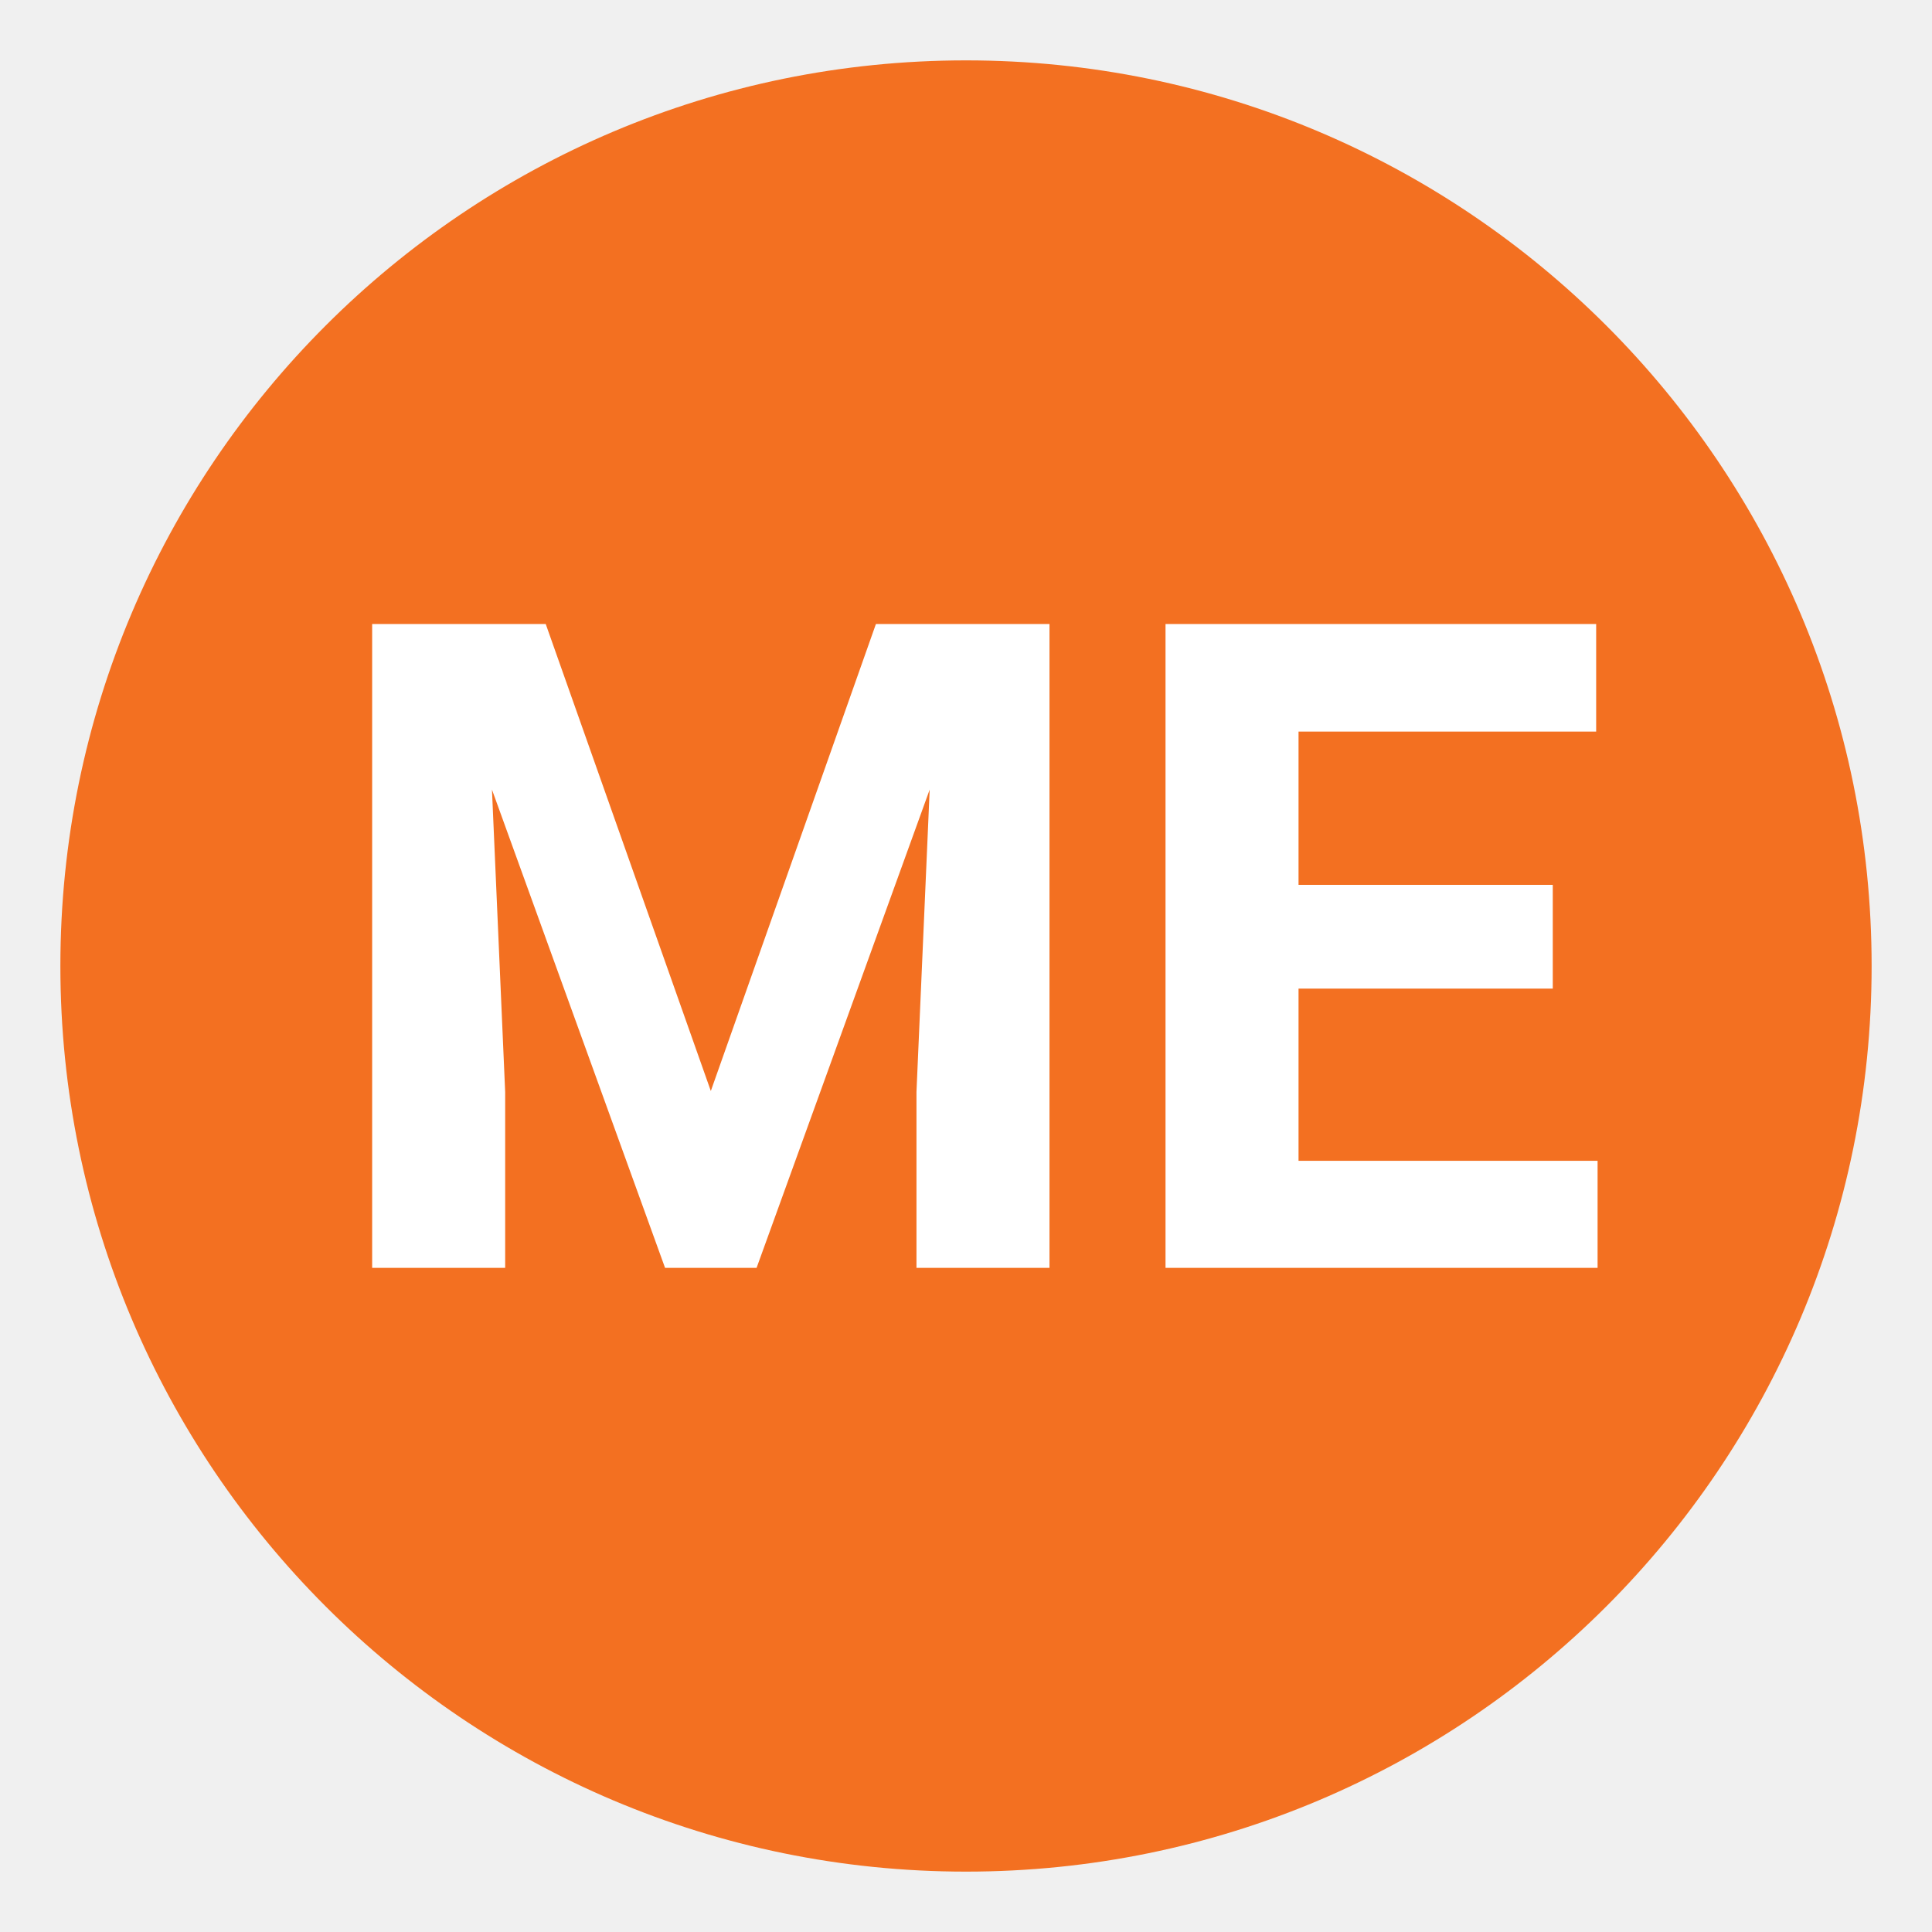
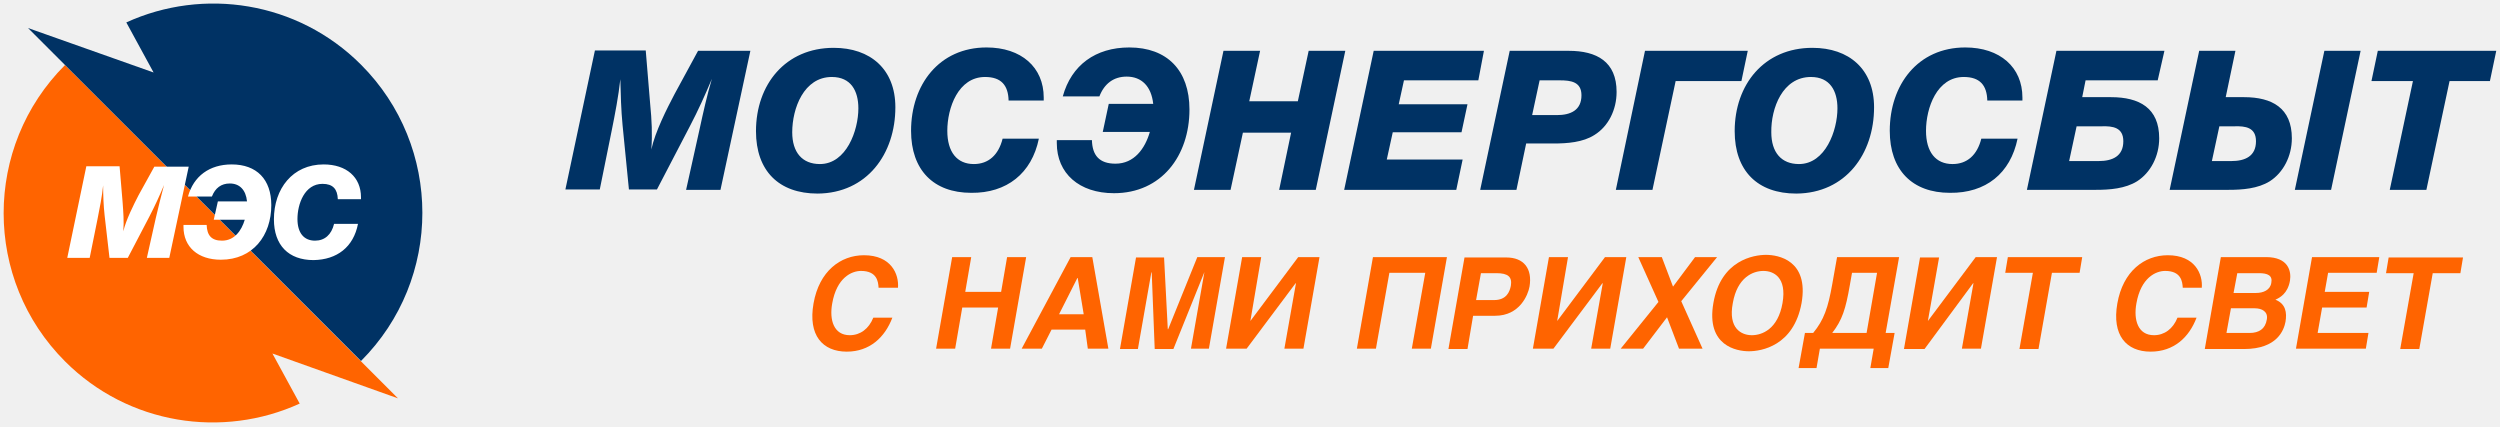
- <svg xmlns="http://www.w3.org/2000/svg" viewBox="0 0 64 64" role="img" aria-label="MSNG">
-   <circle cx="32" cy="32" r="30" fill="#F37021" />
-   <text x="32" y="42" text-anchor="middle" font-family="'Segoe UI', 'Roboto', 'Helvetica Neue', Arial, sans-serif" font-size="30" font-weight="700" fill="#ffffff">МЕ</text>
+ <svg xmlns="http://www.w3.org/2000/svg" version="1.1" id="Слой_1" x="0px" y="0px" viewBox="0 0 669 114" style="enable-background:new 0 0 669 114;" xml:space="preserve">
+   <style type="text/css">
+ 	.st0{fill:#FF6400;}
+ 	.st1{fill:#003264;}
+ 	.st2{fill:#FFFFFF;}
+ </style>
+   <g>
+     <g>
+       <path class="st0" d="M17.4,17.4c-21.9,21.9-21.9,57.4,0,79.3c17,17,42.2,20.7,62.8,11.3l-7.3-13.4l33.6,12L17.4,17.4" />
+       <path class="st1" d="M96.6,96.6c21.9-21.9,21.9-57.4,0-79.3c-17-17-42.2-20.7-62.8-11.3l7.3,13.4L7.5,7.5L96.6,96.6" />
+       <path class="st2" d="M95.8,59.9h-6.4c-0.7,2.9-2.5,4.5-5.1,4.5c-3,0-4.7-2.1-4.7-5.8c0-4,1.9-9.4,6.7-9.4c2.8,0,4,1.4,4.1,4.1h6.2    v-0.5c0-5.4-3.9-8.8-10-8.8c-8.3,0-13.3,6.5-13.3,14.7c0,6.9,3.9,10.9,10.6,10.9C90.2,69.5,94.6,66.1,95.8,59.9 M72.6,54.9    C72.6,48,68.7,44,62,44c-5.9,0-10.2,3.1-11.7,8.6h6.4c0.9-2.3,2.5-3.5,4.8-3.5c2.6,0,4.3,1.7,4.6,4.8h-7.8l-1.1,4.9h8.3    c-0.9,3-2.8,5.6-6.1,5.6c-2.8,0-4-1.4-4.1-4.2h-6.2v0.5c0,5.4,3.9,8.8,10,8.8C67.7,69.5,72.6,63,72.6,54.9 M50.5,44.6h-9.2    l-4.2,7.6c-1.3,2.5-3.4,6.7-4.1,9.7c0.2-2.6,0-5.2-0.2-7.9l-0.8-9.5h-8.9L18,69h6l2.1-10.4c0.6-3,1.2-6,1.5-9    c0,2.7,0.1,5.4,0.4,8.1L29.3,69h4.9L40,57.9c1.4-2.7,2.7-5.5,3.9-8.4c-0.8,2.9-1.5,5.9-2.2,8.8L39.3,69h6L50.5,44.6z" />
+     </g>
+     <g>
+       <path class="st0" d="M235.1,76.9c-0.1-1.5-0.4-4.4-4.7-4.4c-2.5,0-6.5,1.8-7.7,8.7c-0.8,4.4,0.4,8.5,4.7,8.5    c2.8,0,5.1-1.7,6.3-4.7h5.1c-2,5.3-6.1,9.1-12.2,9.1c-6.5,0-10.4-4.4-8.9-12.9c1.5-8.6,7.2-12.9,13.5-12.9c7.3,0,9.4,5.1,9.1,8.7    H235.1z" />
+       <path class="st0" d="M258.3,78.1h9.6l1.6-9.3h5.1l-4.3,24.5h-5.1l1.9-11h-9.6l-1.9,11h-5.1l4.3-24.5h5.1L258.3,78.1z" />
+       <path class="st0" d="M292.3,68.8l4.3,24.5h-5.5l-0.7-5.1h-9l-2.6,5.1h-5.4l13.1-24.5H292.3z M283.4,84.1h6.6l-1.6-9.7h-0.1    L283.4,84.1z" />
+       <path class="st0" d="M311.5,68.8l1,19.3h0.1l7.8-19.3h7.4l-4.3,24.5h-4.8l3.6-20.5h0L314,93.4h-5l-0.8-20.5h-0.1l-3.6,20.5h-4.8    l4.3-24.5H311.5z" />
+       <path class="st0" d="M334.6,85.9L334.6,85.9l12.8-17.1h5.7l-4.3,24.5h-5.1l3.1-17.5h-0.1l-13.1,17.5h-5.5l4.3-24.5h5.1L334.6,85.9    z" />
+       <path class="st0" d="M387.2,68.8l-4.3,24.5h-5.1l3.6-20.3h-9.6l-3.6,20.3h-5.1l4.3-24.5H387.2z" />
+       <path class="st0" d="M392.7,93.4h-5.1l4.3-24.5h11.2c4.7,0,7,3,6.2,7.8c-0.4,2.2-2.6,7.8-9.2,7.8h-5.9L392.7,93.4z M395,80.3h4.8    c3.4,0,4.2-2.3,4.5-3.8c0.4-2.4-0.7-3.4-3.9-3.4h-4.1L395,80.3z" />
+       <path class="st0" d="M416.7,85.9L416.7,85.9l12.8-17.1h5.7l-4.3,24.5h-5.1l3.1-17.5h-0.1l-13.1,17.5h-5.5l4.3-24.5h5.1L416.7,85.9    z" />
+       <path class="st0" d="M444.7,68.8l3,7.9l5.9-7.9h5.9l-9.6,11.8l5.7,12.7h-6.3l-3.2-8.4l-6.4,8.4h-6l10.1-12.5l-5.4-12H444.7z" />
+       <path class="st0" d="M472.6,68.2c3.2,0,11.5,1.4,9.5,12.9C480,92.6,471.3,94,468,94c-3.2,0-11.5-1.4-9.5-12.9    C460.5,69.6,469.3,68.2,472.6,68.2z M468.8,89.7c2.8,0,7-1.7,8.2-8.6c1.2-6.9-2.4-8.6-5.1-8.6c-2.8,0-7,1.7-8.2,8.6    C462.4,87.9,466,89.7,468.8,89.7z" />
+       <path class="st0" d="M508.2,68.8l-3.6,20.3h2.4l-1.7,9.4h-4.8l0.9-5.2h-14.4l-0.9,5.2h-4.8l1.7-9.4h2.2c2.9-3.5,4-6.8,5.1-13    l1.3-7.3H508.2z M499.5,89.1l2.8-16.1h-6.7l-0.6,3.4c-1.1,6.3-2,9.2-4.7,12.7H499.5z" />
+       <path class="st0" d="M515.9,85.9L515.9,85.9l12.8-17.1h5.7l-4.3,24.5h-5.1l3.1-17.5h-0.1L515,93.4h-5.5l4.3-24.5h5.1L515.9,85.9z" />
+       <path class="st0" d="M545.5,93.4h-5.1L544,73h-7.4l0.7-4.2h19.9l-0.7,4.2h-7.4L545.5,93.4z" />
+       <path class="st0" d="M584.1,76.9c-0.1-1.5-0.4-4.4-4.7-4.4c-2.5,0-6.5,1.8-7.7,8.7c-0.8,4.4,0.4,8.5,4.7,8.5    c2.8,0,5.1-1.7,6.3-4.7h5.1c-2,5.3-6.1,9.1-12.3,9.1c-6.5,0-10.4-4.4-8.9-12.9c1.5-8.6,7.2-12.9,13.5-12.9c7.3,0,9.4,5.1,9.1,8.7    H584.1z" />
+       <path class="st0" d="M594.3,68.8h12.1c6,0,6.8,3.8,6.4,6.3c-0.6,3.5-2.8,4.6-3.9,5.1c2.8,1.1,3.1,3.5,2.7,5.9    c-0.4,2.1-2.1,7.3-11.1,7.3H590L594.3,68.8z M595.8,89.1h6.2c2.5,0,4.2-1.1,4.6-3.6c0.4-2.1-1.3-3-3.2-3H597L595.8,89.1z     M597.7,78.4h6c2,0,3.8-0.8,4.1-2.7c0.4-2-1-2.6-3.3-2.6h-5.8L597.7,78.4z" />
+       <path class="st0" d="M636.7,68.8L636,73h-13l-0.9,5.1H634l-0.7,4.2h-11.9l-1.2,6.8h13.6l-0.7,4.2h-18.7l4.3-24.5H636.7z" />
+       <path class="st0" d="M647.4,93.4h-5.1l3.6-20.3h-7.4l0.7-4.2h19.9l-0.7,4.2H651L647.4,93.4z" />
+     </g>
+     <path class="st1" d="M668,13.6h-31.7l-1.7,8.1h11.1l-6.2,29.1h9.8l6.2-29.1h10.8L668,13.6 M622,13.6l-7.9,37.2h9.7l7.9-37.2H622z    M603.7,37.8c0,4-2.9,5.3-6.6,5.3h-5.2l2-9.3h4C600.9,33.7,603.7,34.1,603.7,37.8 M613.3,37c0-8.1-5.3-11-12.8-11h-4.9l2.6-12.4   h-9.7l-7.9,37.2h15.8c3.6,0,7.8-0.3,11-2.3C611,46.2,613.3,41.8,613.3,37 M568.2,37.8c0,4-2.9,5.3-6.6,5.3h-7.9l2-9.3h6.7   C565.4,33.7,568.2,34.1,568.2,37.8 M579.2,13.6h-28.9l-7.9,37.2h18.5c3.6,0,7.8-0.3,11-2.3c3.6-2.3,5.9-6.7,5.9-11.5   c0-8.1-5.3-11-12.9-11h-7.7l0.9-4.5h19.3L579.2,13.6z M539.9,37.1h-9.7c-1.1,4.4-3.8,6.8-7.7,6.8c-4.5,0-7.1-3.2-7.1-8.9   c0-6.1,2.9-14.4,10.1-14.4c4.3,0,6.2,2.2,6.3,6.3h9.4v-0.8c0-8.1-6-13.4-15.3-13.4c-12.7,0-20.2,10-20.2,22.3   c0,10.5,6,16.6,16.1,16.6C531.4,51.7,538,46.4,539.9,37.1 M278,37.1h-9.7c-1.1,4.4-3.8,6.8-7.7,6.8c-4.5,0-7.1-3.2-7.1-8.9   c0-6.1,2.9-14.4,10.1-14.4c4.3,0,6.2,2.2,6.3,6.3h9.4v-0.8c0-8.1-6-13.4-15.3-13.4c-12.7,0-20.2,10-20.2,22.3   c0,10.5,6,16.6,16.1,16.6C269.4,51.7,276.1,46.4,278,37.1 M222.6,20.6c5.1,0,7.1,3.7,7.1,8.4c0,5.9-3.2,14.9-10.3,14.9   c-4.7,0-7.4-3.1-7.4-8.5C212,29,215.1,20.6,222.6,20.6 M239.6,28.7c0-10.2-6.7-15.9-16.5-15.9c-12.9,0-20.8,9.8-20.8,22.3   c0,10.6,6.1,16.7,16.5,16.7C232,51.7,239.6,41.2,239.6,28.7 M200.8,13.6h-14l-6.3,11.6c-2,3.8-5.2,10.1-6.2,14.8   c0.3-4,0.1-8-0.3-12l-1.2-14.5h-13.6l-7.9,37.2h9.2l3.2-15.8c0.9-4.5,1.8-9.1,2.3-13.7c0.1,4.1,0.2,8.2,0.6,12.3l1.7,17.2h7.5   l8.8-16.9c2.2-4.2,4.1-8.4,5.9-12.7c-1.3,4.4-2.3,8.9-3.3,13.5l-3.6,16.2h9.2L200.8,13.6z" />
+     <path class="st1" d="M484.6,20.6c5.1,0,7.1,3.7,7.1,8.4c0,5.9-3.2,14.9-10.3,14.9c-4.7,0-7.4-3.1-7.4-8.5   C473.9,29,477,20.6,484.6,20.6 M501.5,28.7c0-10.2-6.7-15.9-16.5-15.9c-12.9,0-20.8,9.8-20.8,22.3c0,10.6,6.1,16.7,16.5,16.7   C493.9,51.7,501.5,41.2,501.5,28.7 M432.4,50.8h9.8l6.2-29.1H466l1.7-8.1h-27.5L432.4,50.8z M412,21.5h5.4c3,0,5.8,0.4,5.8,4   c0,4-2.9,5.3-6.6,5.3H410L412,21.5z M404,13.6l-7.9,37.2h9.7l2.6-12.4h7.3c3.7,0,7.9-0.3,11-2.3c3.7-2.3,5.9-6.7,5.9-11.5   c0-8.1-5.3-11-12.8-11H404z M397.1,13.6h-29.5l-7.9,37.2h30l1.7-8.1h-20.3l1.6-7.3h18.4l1.6-7.5h-18.4l1.4-6.4h19.9L397.1,13.6z    M360,13.6h-9.8l-2.9,13.5h-13l2.9-13.5h-9.8l-7.9,37.2h9.8l3.3-15.3h12.9l-3.2,15.3h9.8L360,13.6z M318.3,29.3   c0-10.5-6-16.6-16.1-16.6c-9,0-15.5,4.7-17.8,13.1h9.8c1.3-3.4,3.8-5.3,7.3-5.3c4,0,6.6,2.6,7.1,7.3h-11.9l-1.6,7.5h12.6   c-1.3,4.5-4.2,8.5-9.2,8.5c-4.3,0-6.2-2.2-6.3-6.3h-9.4v0.8c0,8.1,6,13.4,15.3,13.4C310.8,51.7,318.3,41.7,318.3,29.3" />
+   </g>
</svg>
